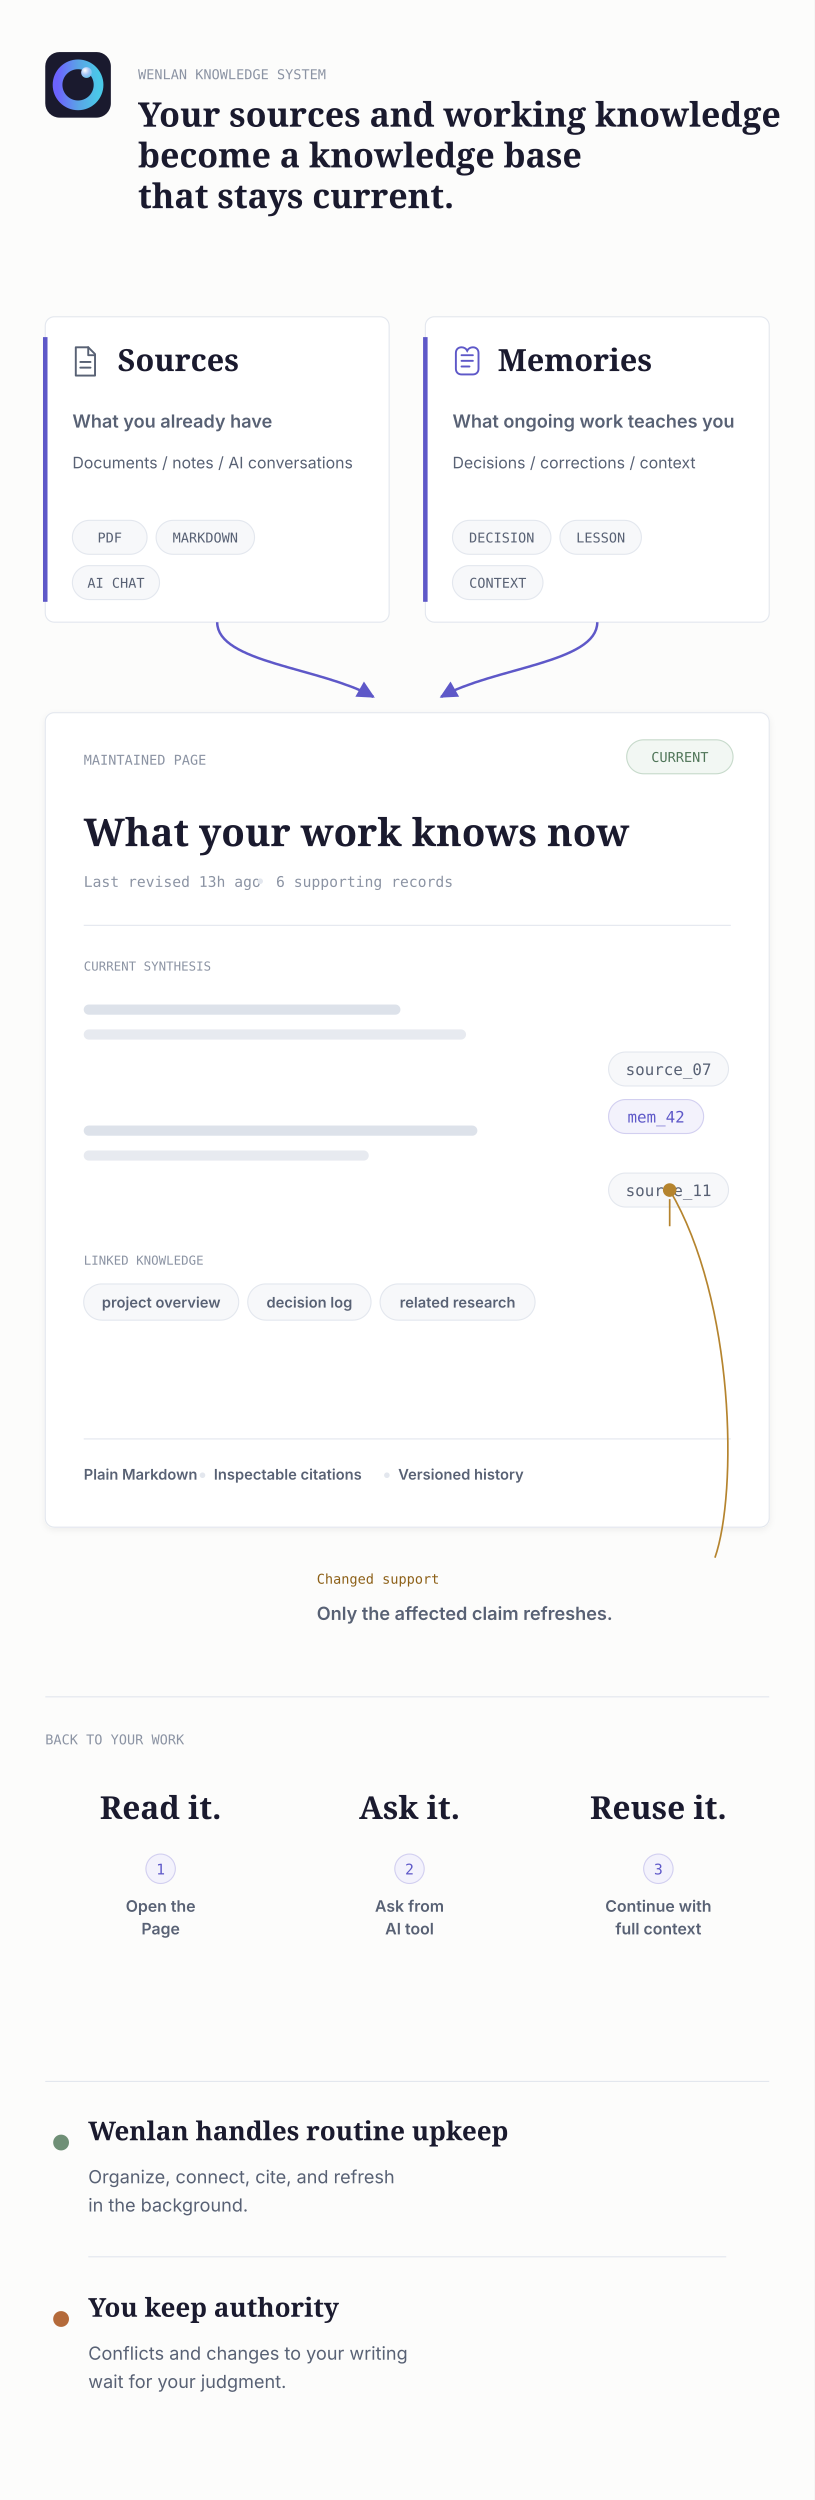
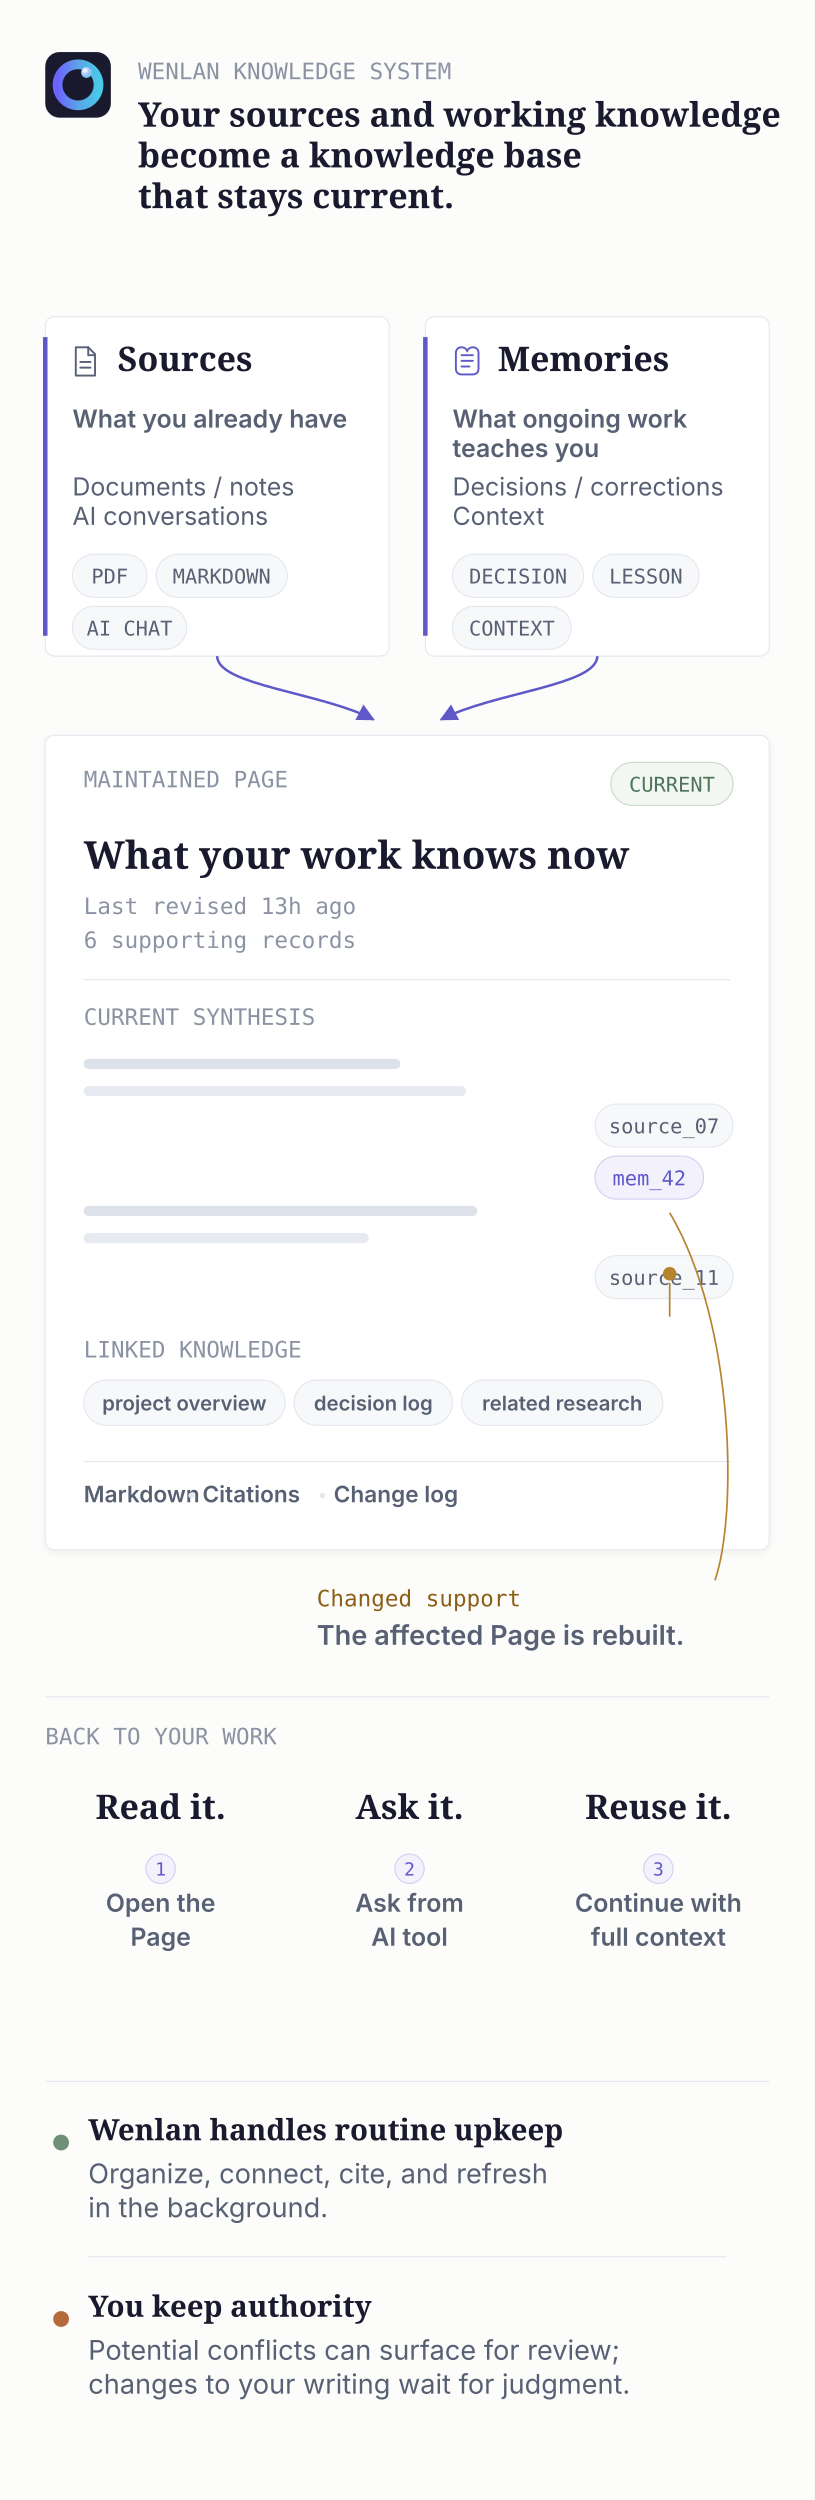
<svg xmlns="http://www.w3.org/2000/svg" width="720" height="2210" viewBox="0 0 720 2210" role="img" aria-labelledby="title desc">
  <style>text { font-kerning: normal; }</style>
  <rect width="720" height="2210" fill="#FCFCFB" />
  <g transform="translate(40 46) scale(0.1132812)">
    <rect width="512" height="512" rx="112" fill="#1A1A2E" />
    <circle cx="256" cy="256" r="160" fill="none" stroke="url(#overview-en-mobile-ring)" stroke-width="76" />
    <circle cx="322" cy="160" r="42" fill="url(#overview-en-mobile-orb)" />
  </g>
  <g data-fit-region="overview-en-mobile-heading" data-fit-x="122" data-fit-y="44" data-fit-width="558" data-fit-height="190" data-check-overlap="false">
-     <text x="122" y="70" font-family="&quot;JetBrains Mono&quot;, ui-monospace, monospace" font-size="12" font-weight="500" fill="#8B93A3" text-anchor="start">WENLAN KNOWLEDGE SYSTEM</text>
+     <text x="122" y="70" font-family="&quot;JetBrains Mono&quot;, ui-monospace, monospace" font-size="20" font-weight="500" fill="#8B93A3" text-anchor="start">WENLAN KNOWLEDGE SYSTEM</text>
    <text x="122" y="112" font-family="&quot;Fraunces&quot;, Georgia, serif" font-size="30" font-weight="600" fill="#1A1A2E" text-anchor="start">Your sources and working knowledge</text>
    <text x="122" y="148" font-family="&quot;Fraunces&quot;, Georgia, serif" font-size="30" font-weight="600" fill="#1A1A2E" text-anchor="start">become a knowledge base</text>
    <text x="122" y="184" font-family="&quot;Fraunces&quot;, Georgia, serif" font-size="30" font-weight="600" fill="#1A1A2E" text-anchor="start">that stays current.</text>
  </g>
-   <g data-fit-region="overview-en-mobile-sources" data-fit-x="40" data-fit-y="280" data-fit-width="304" data-fit-height="270" data-check-overlap="true">
-     <rect x="40" y="280" width="304" height="270" rx="8" fill="#FFFFFF" stroke="#E3E7EE" />
-     <line x1="40" y1="298" x2="40" y2="532" stroke="#5E58C8" stroke-width="4" />
+   <g data-fit-region="overview-en-mobile-sources" data-fit-x="40" data-fit-y="280" data-fit-width="304" data-fit-height="300" data-check-overlap="true">
+     <rect x="40" y="280" width="304" height="300" rx="8" fill="#FFFFFF" stroke="#E3E7EE" />
+     <line x1="40" y1="298" x2="40" y2="562" stroke="#5E58C8" stroke-width="4" />
    <g fill="none" stroke="#586174" stroke-width="1.7" stroke-linecap="round" stroke-linejoin="round">
      <path d="M67 307h11l6 6v19H67z" />
      <path d="M78 307v7h6" />
      <path d="M71 320h9M71 325h9" />
    </g>
-     <text x="104" y="328" font-family="&quot;Fraunces&quot;, Georgia, serif" font-size="27" font-weight="600" fill="#1A1A2E" text-anchor="start">Sources</text>
-     <text x="64" y="378" font-family="&quot;Instrument Sans&quot;, -apple-system, BlinkMacSystemFont, sans-serif" font-size="16" font-weight="600" fill="#586174" text-anchor="start">What you already have</text>
-     <text x="64" y="414" font-family="&quot;Instrument Sans&quot;, -apple-system, BlinkMacSystemFont, sans-serif" font-size="14" font-weight="400" fill="#586174" text-anchor="start">Documents / notes / AI conversations</text>
+     <text x="104" y="328" font-family="&quot;Fraunces&quot;, Georgia, serif" font-size="30" font-weight="600" fill="#1A1A2E" text-anchor="start">Sources</text>
+     <text x="64" y="378" font-family="&quot;Instrument Sans&quot;, -apple-system, BlinkMacSystemFont, sans-serif" font-size="22" font-weight="600" fill="#586174" text-anchor="start">What you already have</text>
+     <text x="64" y="438" font-family="&quot;Instrument Sans&quot;, -apple-system, BlinkMacSystemFont, sans-serif" font-size="22" font-weight="400" fill="#586174" text-anchor="start">Documents / notes</text>
+     <text x="64" y="464" font-family="&quot;Instrument Sans&quot;, -apple-system, BlinkMacSystemFont, sans-serif" font-size="22" font-weight="400" fill="#586174" text-anchor="start">AI conversations</text>
    <g>
-       <rect x="64" y="460" width="66" height="30" rx="15" fill="#F7F8FA" stroke="#E3E7EE" />
-       <text x="97" y="479.56" font-family="&quot;JetBrains Mono&quot;, ui-monospace, monospace" font-size="12" font-weight="500" fill="#586174" text-anchor="middle">PDF</text>
+       <rect x="64" y="490" width="66" height="38" rx="19" fill="#F7F8FA" stroke="#E3E7EE" />
+       <text x="97" y="515.84" font-family="&quot;JetBrains Mono&quot;, ui-monospace, monospace" font-size="18" font-weight="500" fill="#586174" text-anchor="middle">PDF</text>
    </g>
    <g>
-       <rect x="138" y="460" width="87" height="30" rx="15" fill="#F7F8FA" stroke="#E3E7EE" />
-       <text x="181.5" y="479.56" font-family="&quot;JetBrains Mono&quot;, ui-monospace, monospace" font-size="12" font-weight="500" fill="#586174" text-anchor="middle">MARKDOWN</text>
+       <rect x="138" y="490" width="116" height="38" rx="19" fill="#F7F8FA" stroke="#E3E7EE" />
+       <text x="196" y="515.84" font-family="&quot;JetBrains Mono&quot;, ui-monospace, monospace" font-size="18" font-weight="500" fill="#586174" text-anchor="middle">MARKDOWN</text>
    </g>
    <g>
-       <rect x="64" y="500" width="77" height="30" rx="15" fill="#F7F8FA" stroke="#E3E7EE" />
-       <text x="102.5" y="519.56" font-family="&quot;JetBrains Mono&quot;, ui-monospace, monospace" font-size="12" font-weight="500" fill="#586174" text-anchor="middle">AI CHAT</text>
+       <rect x="64" y="536" width="101" height="38" rx="19" fill="#F7F8FA" stroke="#E3E7EE" />
+       <text x="114.5" y="561.84" font-family="&quot;JetBrains Mono&quot;, ui-monospace, monospace" font-size="18" font-weight="500" fill="#586174" text-anchor="middle">AI CHAT</text>
    </g>
  </g>
-   <g data-fit-region="overview-en-mobile-memories" data-fit-x="376" data-fit-y="280" data-fit-width="304" data-fit-height="270" data-check-overlap="true">
-     <rect x="376" y="280" width="304" height="270" rx="8" fill="#FFFFFF" stroke="#E3E7EE" />
-     <line x1="376" y1="298" x2="376" y2="532" stroke="#5E58C8" stroke-width="4" />
+   <g data-fit-region="overview-en-mobile-memories" data-fit-x="376" data-fit-y="280" data-fit-width="304" data-fit-height="300" data-check-overlap="true">
+     <rect x="376" y="280" width="304" height="300" rx="8" fill="#FFFFFF" stroke="#E3E7EE" />
+     <line x1="376" y1="298" x2="376" y2="562" stroke="#5E58C8" stroke-width="4" />
    <g fill="none" stroke="#5E58C8" stroke-width="1.7" stroke-linecap="round">
      <path d="M403 312c0-3 2-5 5-5 2 0 4 1 5 3 1-2 3-3 5-3 3 0 5 2 5 5v14c0 3-2 5-5 5H408c-3 0-5-2-5-5z" />
      <path d="M408 314h10M408 319h10M408 324h7" />
    </g>
-     <text x="440" y="328" font-family="&quot;Fraunces&quot;, Georgia, serif" font-size="27" font-weight="600" fill="#1A1A2E" text-anchor="start">Memories</text>
-     <text x="400" y="378" font-family="&quot;Instrument Sans&quot;, -apple-system, BlinkMacSystemFont, sans-serif" font-size="16" font-weight="600" fill="#586174" text-anchor="start">What ongoing work teaches you</text>
-     <text x="400" y="414" font-family="&quot;Instrument Sans&quot;, -apple-system, BlinkMacSystemFont, sans-serif" font-size="14" font-weight="400" fill="#586174" text-anchor="start">Decisions / corrections / context</text>
+     <text x="440" y="328" font-family="&quot;Fraunces&quot;, Georgia, serif" font-size="30" font-weight="600" fill="#1A1A2E" text-anchor="start">Memories</text>
+     <text x="400" y="378" font-family="&quot;Instrument Sans&quot;, -apple-system, BlinkMacSystemFont, sans-serif" font-size="22" font-weight="600" fill="#586174" text-anchor="start">What ongoing work</text>
+     <text x="400" y="404" font-family="&quot;Instrument Sans&quot;, -apple-system, BlinkMacSystemFont, sans-serif" font-size="22" font-weight="600" fill="#586174" text-anchor="start">teaches you</text>
+     <text x="400" y="438" font-family="&quot;Instrument Sans&quot;, -apple-system, BlinkMacSystemFont, sans-serif" font-size="22" font-weight="400" fill="#586174" text-anchor="start">Decisions / corrections</text>
+     <text x="400" y="464" font-family="&quot;Instrument Sans&quot;, -apple-system, BlinkMacSystemFont, sans-serif" font-size="22" font-weight="400" fill="#586174" text-anchor="start">Context</text>
    <g>
-       <rect x="400" y="460" width="87" height="30" rx="15" fill="#F7F8FA" stroke="#E3E7EE" />
-       <text x="443.5" y="479.56" font-family="&quot;JetBrains Mono&quot;, ui-monospace, monospace" font-size="12" font-weight="500" fill="#586174" text-anchor="middle">DECISION</text>
+       <rect x="400" y="490" width="116" height="38" rx="19" fill="#F7F8FA" stroke="#E3E7EE" />
+       <text x="458" y="515.84" font-family="&quot;JetBrains Mono&quot;, ui-monospace, monospace" font-size="18" font-weight="500" fill="#586174" text-anchor="middle">DECISION</text>
    </g>
    <g>
-       <rect x="495" y="460" width="72" height="30" rx="15" fill="#F7F8FA" stroke="#E3E7EE" />
-       <text x="531" y="479.56" font-family="&quot;JetBrains Mono&quot;, ui-monospace, monospace" font-size="12" font-weight="500" fill="#586174" text-anchor="middle">LESSON</text>
+       <rect x="524" y="490" width="94" height="38" rx="19" fill="#F7F8FA" stroke="#E3E7EE" />
+       <text x="571" y="515.84" font-family="&quot;JetBrains Mono&quot;, ui-monospace, monospace" font-size="18" font-weight="500" fill="#586174" text-anchor="middle">LESSON</text>
    </g>
    <g>
-       <rect x="400" y="500" width="80" height="30" rx="15" fill="#F7F8FA" stroke="#E3E7EE" />
-       <text x="440" y="519.56" font-family="&quot;JetBrains Mono&quot;, ui-monospace, monospace" font-size="12" font-weight="500" fill="#586174" text-anchor="middle">CONTEXT</text>
+       <rect x="400" y="536" width="105" height="38" rx="19" fill="#F7F8FA" stroke="#E3E7EE" />
+       <text x="452.5" y="561.84" font-family="&quot;JetBrains Mono&quot;, ui-monospace, monospace" font-size="18" font-weight="500" fill="#586174" text-anchor="middle">CONTEXT</text>
    </g>
  </g>
-   <path d="M192 550 C192 586 284 590 330 616" fill="none" stroke="#5E58C8" stroke-width="2.2" marker-end="url(#overview-en-mobile-arrow)" />
-   <path d="M528 550 C528 586 436 590 390 616" fill="none" stroke="#5E58C8" stroke-width="2.2" marker-end="url(#overview-en-mobile-arrow)" />
-   <g data-fit-region="overview-en-mobile-page" data-fit-x="40" data-fit-y="630" data-fit-width="640" data-fit-height="720" data-check-overlap="false">
+   <path d="M192 580 C192 606 284 612 330 636" fill="none" stroke="#5E58C8" stroke-width="2.2" marker-end="url(#overview-en-mobile-arrow)" />
+   <path d="M528 580 C528 606 436 612 390 636" fill="none" stroke="#5E58C8" stroke-width="2.2" marker-end="url(#overview-en-mobile-arrow)" />
+   <g data-fit-region="overview-en-mobile-page" data-fit-x="40" data-fit-y="650" data-fit-width="640" data-fit-height="720" data-check-overlap="false">
    <g filter="url(#overview-en-mobile-page-shadow)">
-       <rect x="40" y="630" width="640" height="720" rx="8" fill="#FFFFFF" stroke="#E3E7EE" />
+       <rect x="40" y="650" width="640" height="720" rx="8" fill="#FFFFFF" stroke="#E3E7EE" />
    </g>
-     <text x="74" y="676" font-family="&quot;JetBrains Mono&quot;, ui-monospace, monospace" font-size="12" font-weight="500" fill="#8B93A3" text-anchor="start">MAINTAINED PAGE</text>
+     <text x="74" y="696" font-family="&quot;JetBrains Mono&quot;, ui-monospace, monospace" font-size="20" font-weight="500" fill="#8B93A3" text-anchor="start">MAINTAINED PAGE</text>
    <g>
-       <rect x="554" y="654" width="94" height="30" rx="15" fill="#F2F7F3" stroke="#C7DACB" />
-       <text x="601" y="673.56" font-family="&quot;JetBrains Mono&quot;, ui-monospace, monospace" font-size="12" font-weight="500" fill="#4F7558" text-anchor="middle">CURRENT</text>
+       <rect x="540" y="674" width="108" height="38" rx="19" fill="#F2F7F3" stroke="#C7DACB" />
+       <text x="594" y="699.84" font-family="&quot;JetBrains Mono&quot;, ui-monospace, monospace" font-size="18" font-weight="500" fill="#4F7558" text-anchor="middle">CURRENT</text>
    </g>
-     <text x="74" y="748" font-family="&quot;Fraunces&quot;, Georgia, serif" font-size="34" font-weight="600" fill="#1A1A2E" text-anchor="start">What your work knows now</text>
-     <text x="74" y="784" font-family="&quot;JetBrains Mono&quot;, ui-monospace, monospace" font-size="13" font-weight="500" fill="#8B93A3" text-anchor="start">Last revised 13h ago</text>
-     <circle cx="230" cy="779" r="2.5" fill="#E3E7EE" />
-     <text x="244" y="784" font-family="&quot;JetBrains Mono&quot;, ui-monospace, monospace" font-size="13" font-weight="500" fill="#8B93A3" text-anchor="start">6 supporting records</text>
-     <line x1="74" y1="818" x2="646" y2="818" stroke="#E3E7EE" />
-     <text x="74" y="858" font-family="&quot;JetBrains Mono&quot;, ui-monospace, monospace" font-size="11" font-weight="500" fill="#8B93A3" text-anchor="start">CURRENT SYNTHESIS</text>
-     <rect x="74" y="888" width="280" height="9" rx="4.5" fill="#DDE2EA" />
-     <rect x="74" y="910" width="338" height="9" rx="4.5" fill="#E7EAF0" />
+     <text x="74" y="768" font-family="&quot;Fraunces&quot;, Georgia, serif" font-size="34" font-weight="600" fill="#1A1A2E" text-anchor="start">What your work knows now</text>
+     <text x="74" y="808" font-family="&quot;JetBrains Mono&quot;, ui-monospace, monospace" font-size="20" font-weight="500" fill="#8B93A3" text-anchor="start">Last revised 13h ago</text>
+     <text x="74" y="838" font-family="&quot;JetBrains Mono&quot;, ui-monospace, monospace" font-size="20" font-weight="500" fill="#8B93A3" text-anchor="start">6 supporting records</text>
+     <line x1="74" y1="866" x2="646" y2="866" stroke="#E3E7EE" />
+     <text x="74" y="906" font-family="&quot;JetBrains Mono&quot;, ui-monospace, monospace" font-size="20" font-weight="500" fill="#8B93A3" text-anchor="start">CURRENT SYNTHESIS</text>
+     <rect x="74" y="936" width="280" height="9" rx="4.5" fill="#DDE2EA" />
+     <rect x="74" y="960" width="338" height="9" rx="4.5" fill="#E7EAF0" />
    <g>
-       <rect x="538" y="930" width="106" height="30" rx="15" fill="#F7F8FA" stroke="#E3E7EE" />
-       <text x="591" y="950.32" font-family="&quot;JetBrains Mono&quot;, ui-monospace, monospace" font-size="14" font-weight="500" fill="#586174" text-anchor="middle">source_07</text>
+       <rect x="526" y="976" width="122" height="38" rx="19" fill="#F7F8FA" stroke="#E3E7EE" />
+       <text x="587" y="1001.84" font-family="&quot;JetBrains Mono&quot;, ui-monospace, monospace" font-size="18" font-weight="500" fill="#586174" text-anchor="middle">source_07</text>
    </g>
    <g>
-       <rect x="538" y="972" width="84" height="30" rx="15" fill="#F3F2FC" stroke="#D2CFF0" />
-       <text x="580" y="992.32" font-family="&quot;JetBrains Mono&quot;, ui-monospace, monospace" font-size="14" font-weight="500" fill="#5E58C8" text-anchor="middle">mem_42</text>
+       <rect x="526" y="1022" width="96" height="38" rx="19" fill="#F3F2FC" stroke="#D2CFF0" />
+       <text x="574" y="1047.84" font-family="&quot;JetBrains Mono&quot;, ui-monospace, monospace" font-size="18" font-weight="500" fill="#5E58C8" text-anchor="middle">mem_42</text>
    </g>
-     <rect x="74" y="995" width="348" height="9" rx="4.5" fill="#DDE2EA" />
-     <rect x="74" y="1017" width="252" height="9" rx="4.5" fill="#E7EAF0" />
+     <rect x="74" y="1066" width="348" height="9" rx="4.5" fill="#DDE2EA" />
+     <rect x="74" y="1090" width="252" height="9" rx="4.5" fill="#E7EAF0" />
    <g>
-       <rect x="538" y="1037" width="106" height="30" rx="15" fill="#F7F8FA" stroke="#E3E7EE" />
-       <text x="591" y="1057.32" font-family="&quot;JetBrains Mono&quot;, ui-monospace, monospace" font-size="14" font-weight="500" fill="#586174" text-anchor="middle">source_11</text>
+       <rect x="526" y="1110" width="122" height="38" rx="19" fill="#F7F8FA" stroke="#E3E7EE" />
+       <text x="587" y="1135.84" font-family="&quot;JetBrains Mono&quot;, ui-monospace, monospace" font-size="18" font-weight="500" fill="#586174" text-anchor="middle">source_11</text>
    </g>
-     <circle cx="592" cy="1052" r="6" fill="#B5842E" />
-     <line x1="592" y1="1060" x2="592" y2="1084" stroke="#B5842E" stroke-width="1.5" />
-     <text x="74" y="1118" font-family="&quot;JetBrains Mono&quot;, ui-monospace, monospace" font-size="11" font-weight="500" fill="#8B93A3" text-anchor="start">LINKED KNOWLEDGE</text>
+     <circle cx="592" cy="1126" r="6" fill="#B5842E" />
+     <line x1="592" y1="1134" x2="592" y2="1164" stroke="#B5842E" stroke-width="1.5" />
+     <text x="74" y="1200" font-family="&quot;JetBrains Mono&quot;, ui-monospace, monospace" font-size="20" font-weight="500" fill="#8B93A3" text-anchor="start">LINKED KNOWLEDGE</text>
    <g>
-       <rect x="74" y="1135" width="137" height="32" rx="16" fill="#F7F8FA" stroke="#E3E7EE" />
-       <text x="142.5" y="1155.94" font-family="&quot;Instrument Sans&quot;, -apple-system, BlinkMacSystemFont, sans-serif" font-size="13" font-weight="600" fill="#586174" text-anchor="middle">project overview</text>
+       <rect x="74" y="1220" width="178" height="40" rx="20" fill="#F7F8FA" stroke="#E3E7EE" />
+       <text x="163" y="1246.84" font-family="&quot;Instrument Sans&quot;, -apple-system, BlinkMacSystemFont, sans-serif" font-size="18" font-weight="600" fill="#586174" text-anchor="middle">project overview</text>
    </g>
    <g>
-       <rect x="219" y="1135" width="109" height="32" rx="16" fill="#F7F8FA" stroke="#E3E7EE" />
-       <text x="273.5" y="1155.94" font-family="&quot;Instrument Sans&quot;, -apple-system, BlinkMacSystemFont, sans-serif" font-size="13" font-weight="600" fill="#586174" text-anchor="middle">decision log</text>
+       <rect x="260" y="1220" width="140" height="40" rx="20" fill="#F7F8FA" stroke="#E3E7EE" />
+       <text x="330" y="1246.84" font-family="&quot;Instrument Sans&quot;, -apple-system, BlinkMacSystemFont, sans-serif" font-size="18" font-weight="600" fill="#586174" text-anchor="middle">decision log</text>
    </g>
    <g>
-       <rect x="336" y="1135" width="137" height="32" rx="16" fill="#F7F8FA" stroke="#E3E7EE" />
-       <text x="404.5" y="1155.94" font-family="&quot;Instrument Sans&quot;, -apple-system, BlinkMacSystemFont, sans-serif" font-size="13" font-weight="600" fill="#586174" text-anchor="middle">related research</text>
+       <rect x="408" y="1220" width="178" height="40" rx="20" fill="#F7F8FA" stroke="#E3E7EE" />
+       <text x="497" y="1246.84" font-family="&quot;Instrument Sans&quot;, -apple-system, BlinkMacSystemFont, sans-serif" font-size="18" font-weight="600" fill="#586174" text-anchor="middle">related research</text>
    </g>
-     <line x1="74" y1="1272" x2="646" y2="1272" stroke="#E3E7EE" />
-     <text x="74" y="1308" font-family="&quot;Instrument Sans&quot;, -apple-system, BlinkMacSystemFont, sans-serif" font-size="13" font-weight="600" fill="#586174" text-anchor="start">Plain Markdown</text>
-     <circle cx="179" cy="1304.1" r="2.5" fill="#E3E7EE" />
-     <text x="189" y="1308" font-family="&quot;Instrument Sans&quot;, -apple-system, BlinkMacSystemFont, sans-serif" font-size="13" font-weight="600" fill="#586174" text-anchor="start">Inspectable citations</text>
-     <circle cx="342" cy="1304.1" r="2.5" fill="#E3E7EE" />
-     <text x="352" y="1308" font-family="&quot;Instrument Sans&quot;, -apple-system, BlinkMacSystemFont, sans-serif" font-size="13" font-weight="600" fill="#586174" text-anchor="start">Versioned history</text>
+     <line x1="74" y1="1292" x2="646" y2="1292" stroke="#E3E7EE" />
+     <text x="74" y="1328" font-family="&quot;Instrument Sans&quot;, -apple-system, BlinkMacSystemFont, sans-serif" font-size="20" font-weight="600" fill="#586174" text-anchor="start">Markdown</text>
+     <circle cx="169" cy="1322" r="2.5" fill="#E3E7EE" />
+     <text x="179" y="1328" font-family="&quot;Instrument Sans&quot;, -apple-system, BlinkMacSystemFont, sans-serif" font-size="20" font-weight="600" fill="#586174" text-anchor="start">Citations</text>
+     <circle cx="285" cy="1322" r="2.5" fill="#E3E7EE" />
+     <text x="295" y="1328" font-family="&quot;Instrument Sans&quot;, -apple-system, BlinkMacSystemFont, sans-serif" font-size="20" font-weight="600" fill="#586174" text-anchor="start">Change log</text>
  </g>
-   <g data-fit-region="overview-en-mobile-changed-support" data-fit-x="254" data-fit-y="1375" data-fit-width="426" data-fit-height="72" data-check-overlap="true">
-     <path d="M592 1052 C650 1150 652 1320 632 1377" fill="none" stroke="#B5842E" stroke-width="1.5" />
-     <text x="280" y="1400" font-family="&quot;JetBrains Mono&quot;, ui-monospace, monospace" font-size="12" font-weight="500" fill="#8C5F16" text-anchor="start">Changed support</text>
-     <text x="280" y="1432" font-family="&quot;Instrument Sans&quot;, -apple-system, BlinkMacSystemFont, sans-serif" font-size="16" font-weight="600" fill="#586174" text-anchor="start">Only the affected claim refreshes.</text>
+   <g data-fit-region="overview-en-mobile-changed-support" data-fit-x="254" data-fit-y="1395" data-fit-width="426" data-fit-height="72" data-check-overlap="true">
+     <path d="M592 1072 C650 1170 652 1340 632 1397" fill="none" stroke="#B5842E" stroke-width="1.5" />
+     <text x="280" y="1420" font-family="&quot;JetBrains Mono&quot;, ui-monospace, monospace" font-size="20" font-weight="500" fill="#8C5F16" text-anchor="start">Changed support</text>
+     <text x="280" y="1454" font-family="&quot;Instrument Sans&quot;, -apple-system, BlinkMacSystemFont, sans-serif" font-size="24" font-weight="600" fill="#586174" text-anchor="start">The affected Page is rebuilt.</text>
  </g>
  <g data-fit-region="overview-en-mobile-back-to-work" data-fit-x="40" data-fit-y="1500" data-fit-width="640" data-fit-height="270" data-check-overlap="true">
    <line x1="40" y1="1500" x2="680" y2="1500" stroke="#E3E7EE" />
-     <text x="40" y="1542" font-family="&quot;JetBrains Mono&quot;, ui-monospace, monospace" font-size="12" font-weight="500" fill="#8B93A3" text-anchor="start">BACK TO YOUR WORK</text>
-     <text x="142" y="1608" font-family="&quot;Fraunces&quot;, Georgia, serif" font-size="28" font-weight="600" fill="#1A1A2E" text-anchor="middle">Read it.</text>
+     <text x="40" y="1542" font-family="&quot;JetBrains Mono&quot;, ui-monospace, monospace" font-size="20" font-weight="500" fill="#8B93A3" text-anchor="start">BACK TO YOUR WORK</text>
+     <text x="142" y="1608" font-family="&quot;Fraunces&quot;, Georgia, serif" font-size="30" font-weight="600" fill="#1A1A2E" text-anchor="middle">Read it.</text>
    <circle cx="142" cy="1652" r="13" fill="#F3F2FC" stroke="#D2CFF0" />
-     <text x="142" y="1657" font-family="&quot;JetBrains Mono&quot;, ui-monospace, monospace" font-size="13" font-weight="500" fill="#5E58C8" text-anchor="middle">1</text>
-     <text x="142" y="1690" font-family="&quot;Instrument Sans&quot;, -apple-system, BlinkMacSystemFont, sans-serif" font-size="14" font-weight="600" fill="#586174" text-anchor="middle">Open the</text>
-     <text x="142" y="1710" font-family="&quot;Instrument Sans&quot;, -apple-system, BlinkMacSystemFont, sans-serif" font-size="14" font-weight="600" fill="#586174" text-anchor="middle">Page</text>
-     <text x="362" y="1608" font-family="&quot;Fraunces&quot;, Georgia, serif" font-size="28" font-weight="600" fill="#1A1A2E" text-anchor="middle">Ask it.</text>
+     <text x="142" y="1658" font-family="&quot;JetBrains Mono&quot;, ui-monospace, monospace" font-size="16" font-weight="500" fill="#5E58C8" text-anchor="middle">1</text>
+     <text x="142" y="1690" font-family="&quot;Instrument Sans&quot;, -apple-system, BlinkMacSystemFont, sans-serif" font-size="22" font-weight="600" fill="#586174" text-anchor="middle">Open the</text>
+     <text x="142" y="1720" font-family="&quot;Instrument Sans&quot;, -apple-system, BlinkMacSystemFont, sans-serif" font-size="22" font-weight="600" fill="#586174" text-anchor="middle">Page</text>
+     <text x="362" y="1608" font-family="&quot;Fraunces&quot;, Georgia, serif" font-size="30" font-weight="600" fill="#1A1A2E" text-anchor="middle">Ask it.</text>
    <circle cx="362" cy="1652" r="13" fill="#F3F2FC" stroke="#D2CFF0" />
-     <text x="362" y="1657" font-family="&quot;JetBrains Mono&quot;, ui-monospace, monospace" font-size="13" font-weight="500" fill="#5E58C8" text-anchor="middle">2</text>
-     <text x="362" y="1690" font-family="&quot;Instrument Sans&quot;, -apple-system, BlinkMacSystemFont, sans-serif" font-size="14" font-weight="600" fill="#586174" text-anchor="middle">Ask from</text>
-     <text x="362" y="1710" font-family="&quot;Instrument Sans&quot;, -apple-system, BlinkMacSystemFont, sans-serif" font-size="14" font-weight="600" fill="#586174" text-anchor="middle">AI tool</text>
-     <text x="582" y="1608" font-family="&quot;Fraunces&quot;, Georgia, serif" font-size="28" font-weight="600" fill="#1A1A2E" text-anchor="middle">Reuse it.</text>
+     <text x="362" y="1658" font-family="&quot;JetBrains Mono&quot;, ui-monospace, monospace" font-size="16" font-weight="500" fill="#5E58C8" text-anchor="middle">2</text>
+     <text x="362" y="1690" font-family="&quot;Instrument Sans&quot;, -apple-system, BlinkMacSystemFont, sans-serif" font-size="22" font-weight="600" fill="#586174" text-anchor="middle">Ask from</text>
+     <text x="362" y="1720" font-family="&quot;Instrument Sans&quot;, -apple-system, BlinkMacSystemFont, sans-serif" font-size="22" font-weight="600" fill="#586174" text-anchor="middle">AI tool</text>
+     <text x="582" y="1608" font-family="&quot;Fraunces&quot;, Georgia, serif" font-size="30" font-weight="600" fill="#1A1A2E" text-anchor="middle">Reuse it.</text>
    <circle cx="582" cy="1652" r="13" fill="#F3F2FC" stroke="#D2CFF0" />
-     <text x="582" y="1657" font-family="&quot;JetBrains Mono&quot;, ui-monospace, monospace" font-size="13" font-weight="500" fill="#5E58C8" text-anchor="middle">3</text>
-     <text x="582" y="1690" font-family="&quot;Instrument Sans&quot;, -apple-system, BlinkMacSystemFont, sans-serif" font-size="14" font-weight="600" fill="#586174" text-anchor="middle">Continue with</text>
-     <text x="582" y="1710" font-family="&quot;Instrument Sans&quot;, -apple-system, BlinkMacSystemFont, sans-serif" font-size="14" font-weight="600" fill="#586174" text-anchor="middle">full context</text>
+     <text x="582" y="1658" font-family="&quot;JetBrains Mono&quot;, ui-monospace, monospace" font-size="16" font-weight="500" fill="#5E58C8" text-anchor="middle">3</text>
+     <text x="582" y="1690" font-family="&quot;Instrument Sans&quot;, -apple-system, BlinkMacSystemFont, sans-serif" font-size="22" font-weight="600" fill="#586174" text-anchor="middle">Continue with</text>
+     <text x="582" y="1720" font-family="&quot;Instrument Sans&quot;, -apple-system, BlinkMacSystemFont, sans-serif" font-size="22" font-weight="600" fill="#586174" text-anchor="middle">full context</text>
  </g>
  <g data-fit-region="overview-en-mobile-authority" data-fit-x="40" data-fit-y="1840" data-fit-width="640" data-fit-height="300" data-check-overlap="true">
    <line x1="40" y1="1840" x2="680" y2="1840" stroke="#E3E7EE" />
    <circle cx="54" cy="1894" r="7" fill="#6F8F76" />
-     <text x="78" y="1892" font-family="&quot;Fraunces&quot;, Georgia, serif" font-size="23" font-weight="600" fill="#1A1A2E" text-anchor="start">Wenlan handles routine upkeep</text>
-     <text x="78" y="1930" font-family="&quot;Instrument Sans&quot;, -apple-system, BlinkMacSystemFont, sans-serif" font-size="16" font-weight="400" fill="#586174" text-anchor="start">Organize, connect, cite, and refresh</text>
-     <text x="78" y="1955" font-family="&quot;Instrument Sans&quot;, -apple-system, BlinkMacSystemFont, sans-serif" font-size="16" font-weight="400" fill="#586174" text-anchor="start">in the background.</text>
+     <text x="78" y="1892" font-family="&quot;Fraunces&quot;, Georgia, serif" font-size="26" font-weight="600" fill="#1A1A2E" text-anchor="start">Wenlan handles routine upkeep</text>
+     <text x="78" y="1930" font-family="&quot;Instrument Sans&quot;, -apple-system, BlinkMacSystemFont, sans-serif" font-size="24" font-weight="400" fill="#586174" text-anchor="start">Organize, connect, cite, and refresh</text>
+     <text x="78" y="1960" font-family="&quot;Instrument Sans&quot;, -apple-system, BlinkMacSystemFont, sans-serif" font-size="24" font-weight="400" fill="#586174" text-anchor="start">in the background.</text>
    <line x1="78" y1="1995" x2="642" y2="1995" stroke="#E3E7EE" />
    <circle cx="54" cy="2050" r="7" fill="#B46A3A" />
-     <text x="78" y="2048" font-family="&quot;Fraunces&quot;, Georgia, serif" font-size="23" font-weight="600" fill="#1A1A2E" text-anchor="start">You keep authority</text>
-     <text x="78" y="2086" font-family="&quot;Instrument Sans&quot;, -apple-system, BlinkMacSystemFont, sans-serif" font-size="16" font-weight="400" fill="#586174" text-anchor="start">Conflicts and changes to your writing</text>
-     <text x="78" y="2111" font-family="&quot;Instrument Sans&quot;, -apple-system, BlinkMacSystemFont, sans-serif" font-size="16" font-weight="400" fill="#586174" text-anchor="start">wait for your judgment.</text>
+     <text x="78" y="2048" font-family="&quot;Fraunces&quot;, Georgia, serif" font-size="26" font-weight="600" fill="#1A1A2E" text-anchor="start">You keep authority</text>
+     <text x="78" y="2086" font-family="&quot;Instrument Sans&quot;, -apple-system, BlinkMacSystemFont, sans-serif" font-size="24" font-weight="400" fill="#586174" text-anchor="start">Potential conflicts can surface for review;</text>
+     <text x="78" y="2116" font-family="&quot;Instrument Sans&quot;, -apple-system, BlinkMacSystemFont, sans-serif" font-size="24" font-weight="400" fill="#586174" text-anchor="start">changes to your writing wait for judgment.</text>
  </g>
  <defs>
    <linearGradient id="overview-en-mobile-ring" x1="96" y1="256" x2="416" y2="256" gradientUnits="userSpaceOnUse">
      <stop stop-color="#6C63FF" />
      <stop offset="0.5" stop-color="#5BA3E6" />
      <stop offset="1" stop-color="#4AC8E8" />
    </linearGradient>
    <radialGradient id="overview-en-mobile-orb" cx="0" cy="0" r="1" gradientUnits="userSpaceOnUse" gradientTransform="translate(310 144) rotate(52.125) scale(76.0263)">
      <stop stop-color="#FFFFFF" />
      <stop offset="0.45" stop-color="#A5C4F7" />
      <stop offset="1" stop-color="#4AC8E8" />
    </radialGradient>
    <marker id="overview-en-mobile-arrow" viewBox="0 0 10 10" refX="9" refY="5" markerWidth="7" markerHeight="7" orient="auto-start-reverse">
      <path d="M0 0L10 5L0 10Z" fill="#5E58C8" />
    </marker>
    <filter id="overview-en-mobile-page-shadow" x="-20%" y="-20%" width="140%" height="150%">
      <feDropShadow dx="0" dy="14" stdDeviation="18" flood-color="#1A1A2E" flood-opacity="0.10" />
      <feDropShadow dx="0" dy="2" stdDeviation="3" flood-color="#1A1A2E" flood-opacity="0.06" />
    </filter>
  </defs>
</svg>
